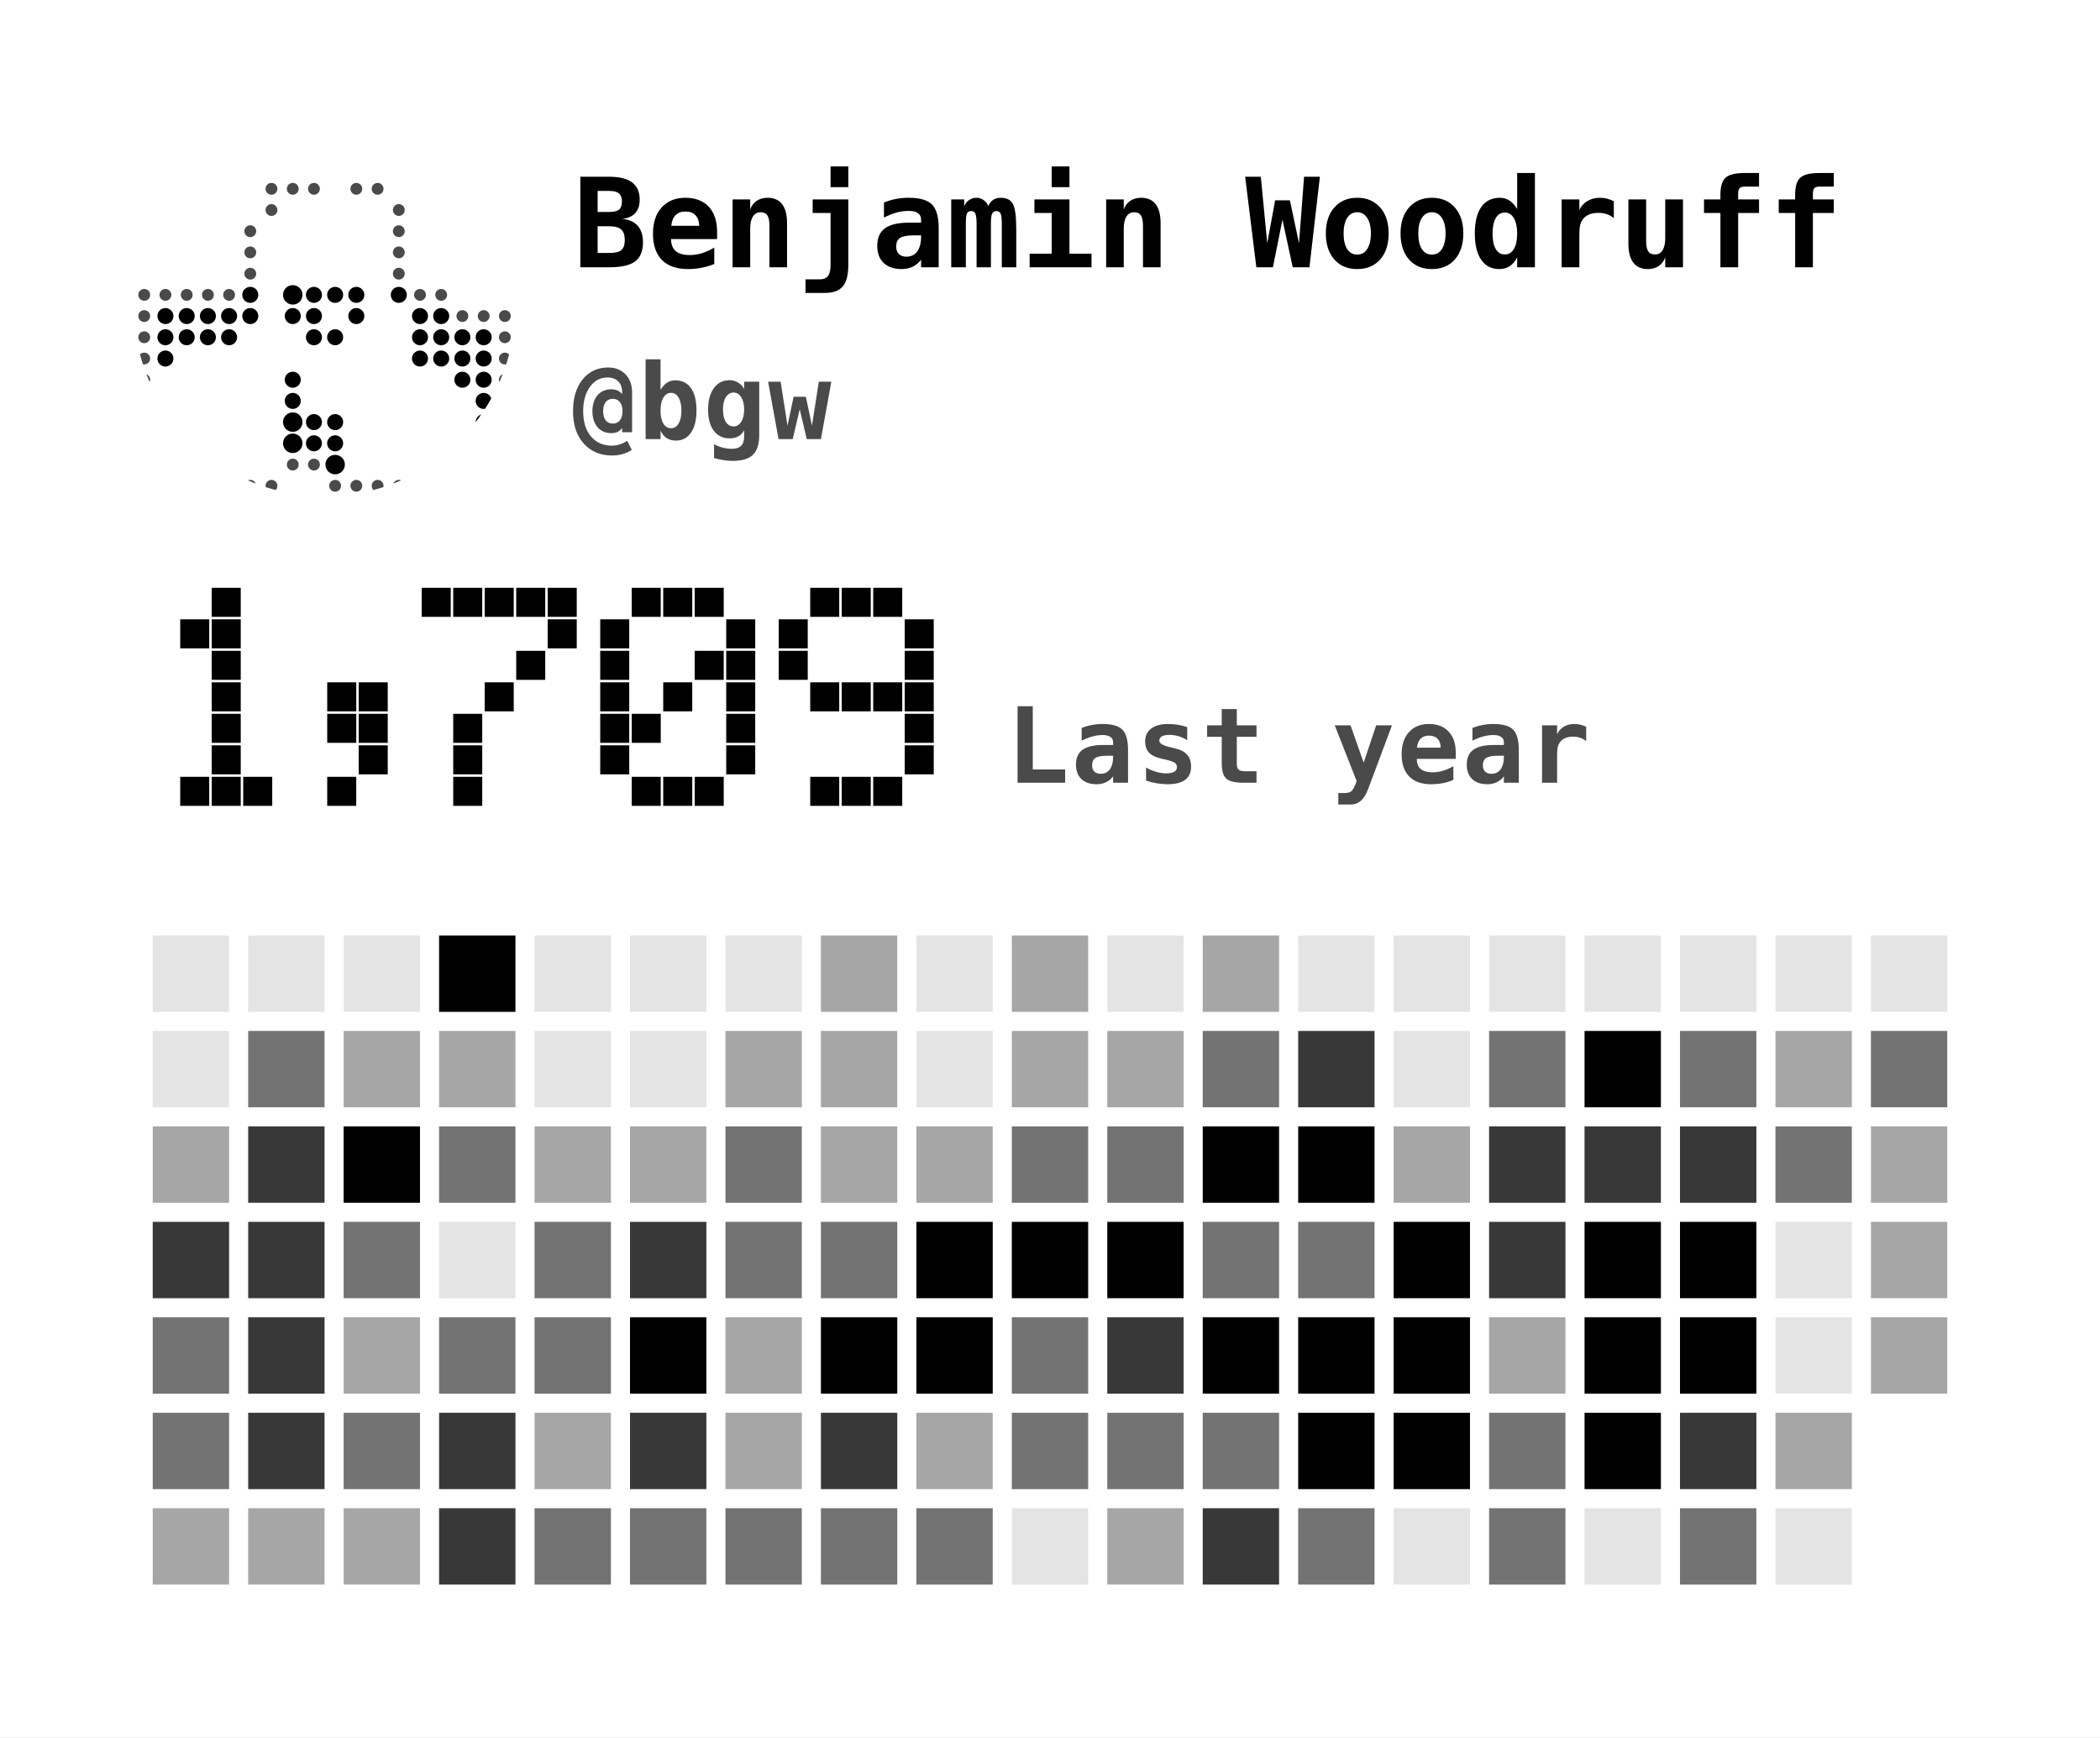
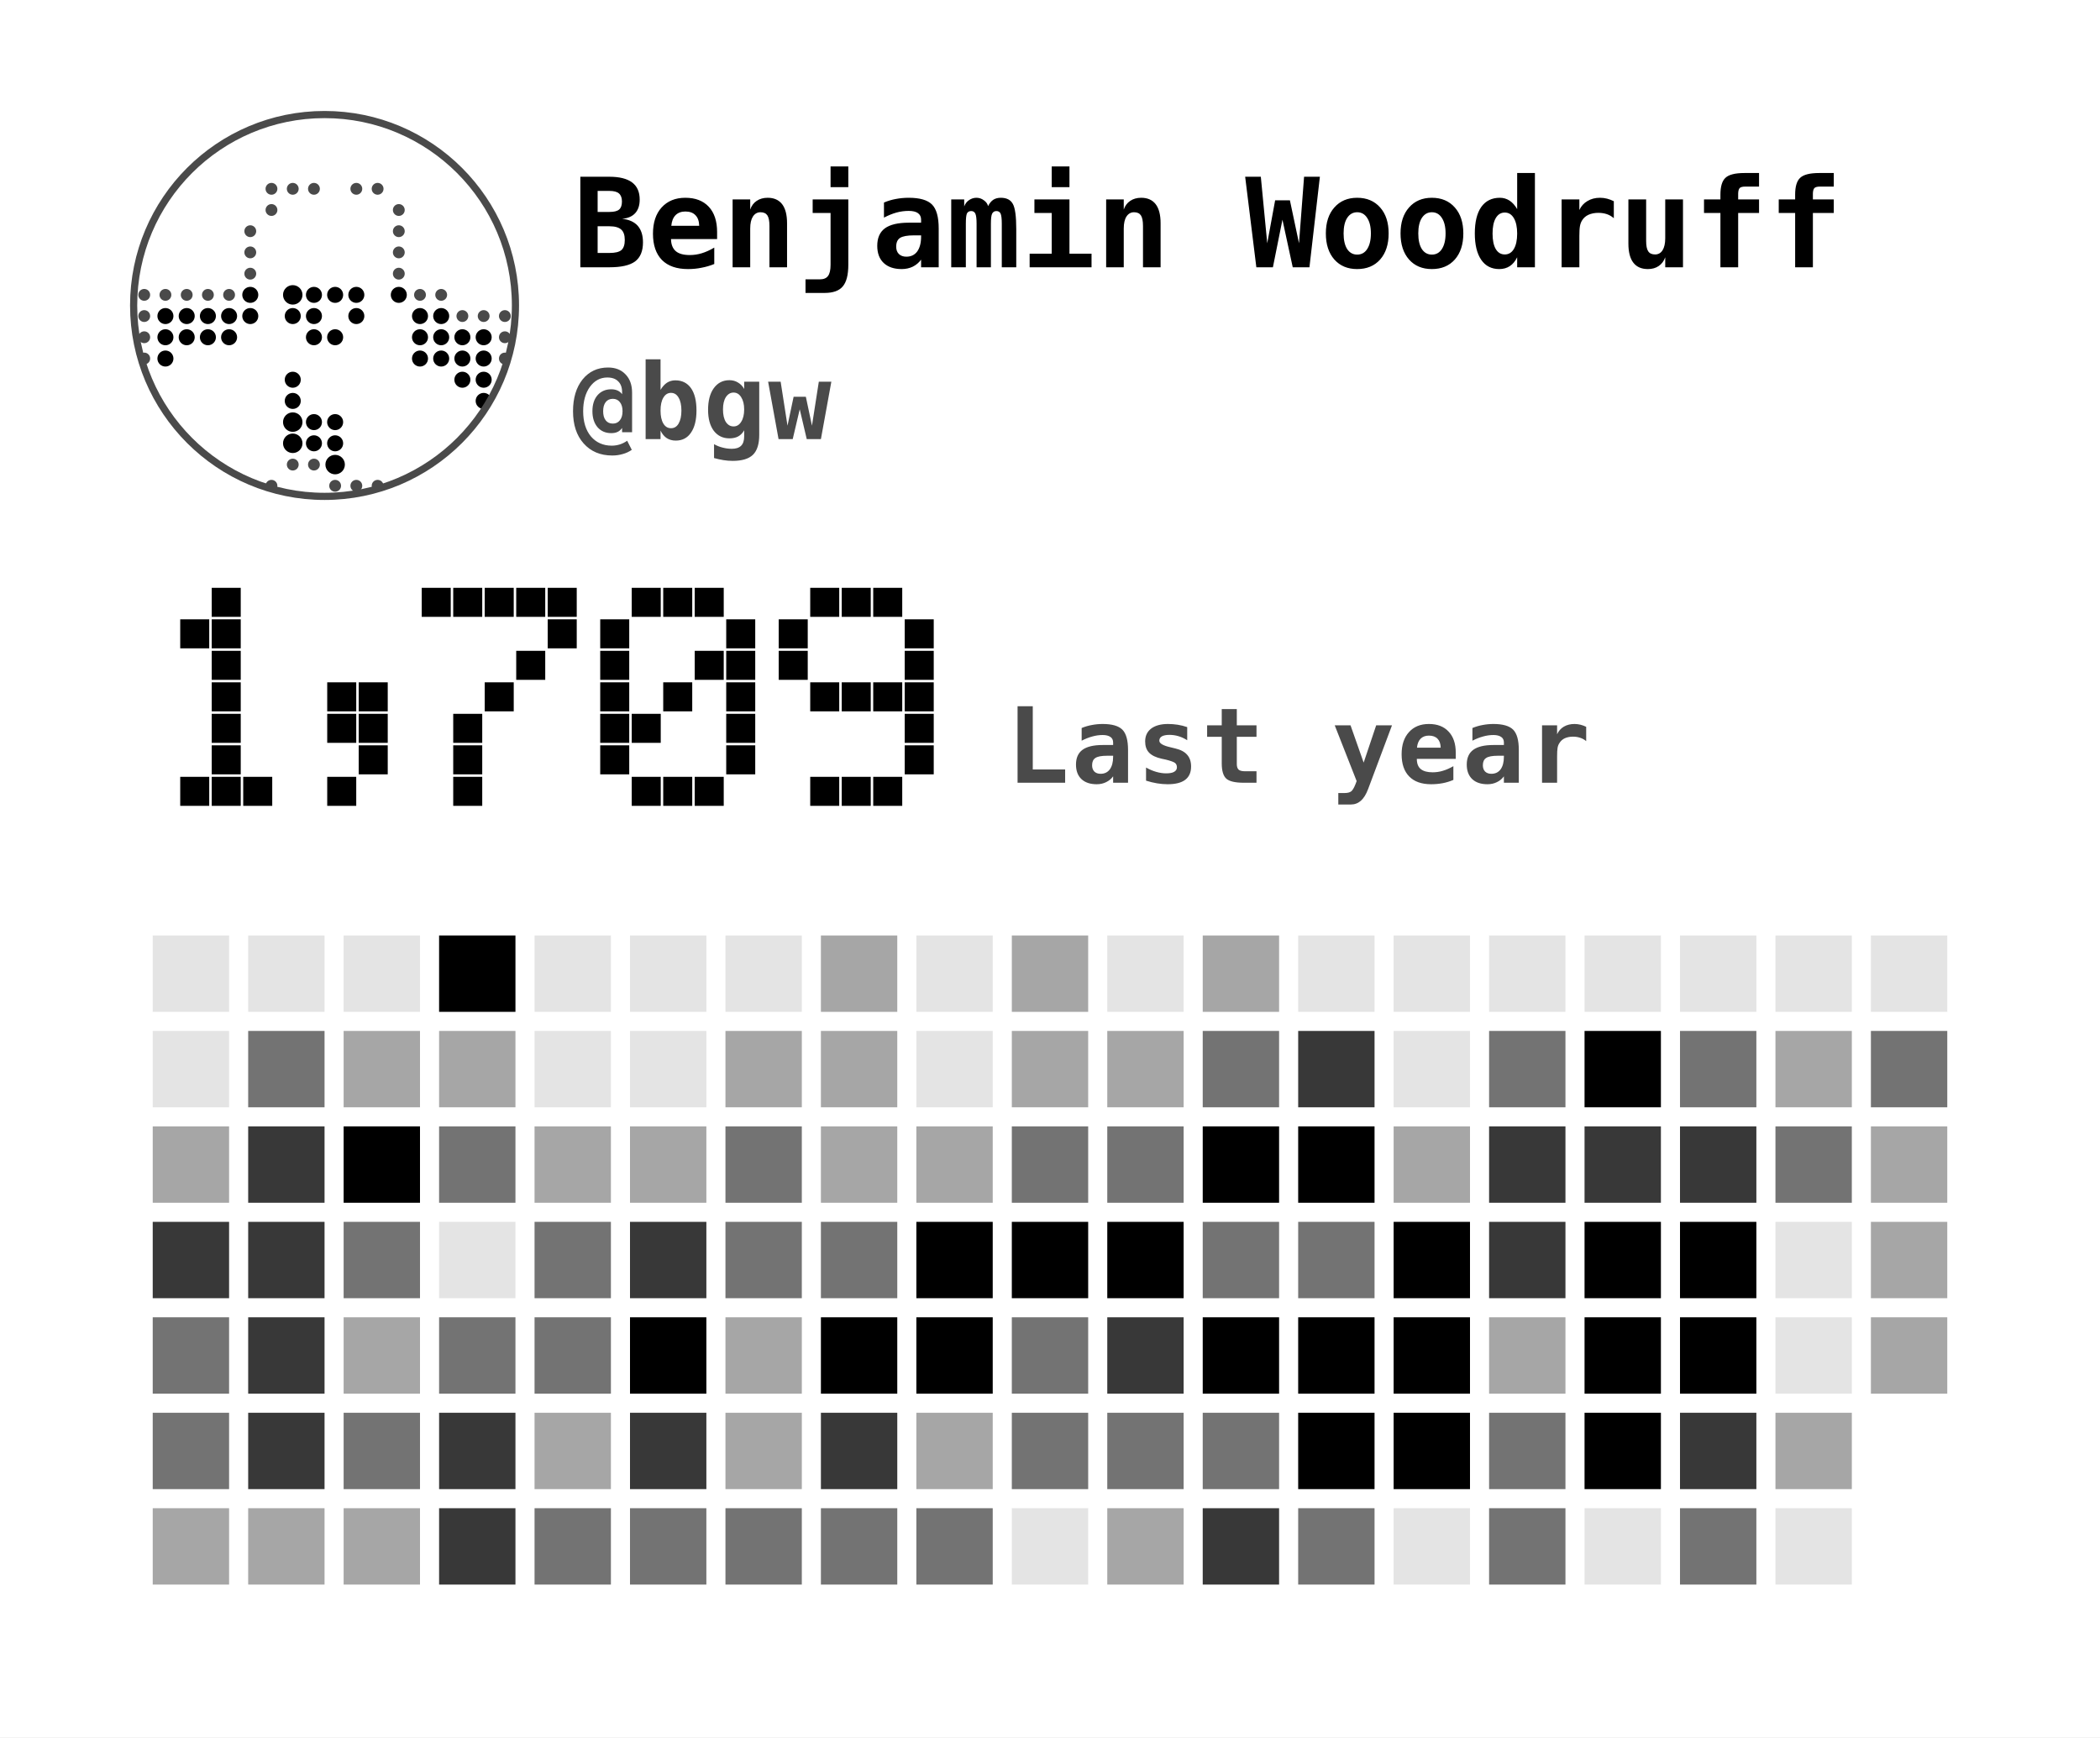
<svg xmlns="http://www.w3.org/2000/svg" width="220" height="182" viewBox="0 0 220 182" role="img">
  <rect width="220" height="182" fill="#FFFFFF" />
  <rect x="14" y="14" width="0" height="0" fill="#000000" />
  <clipPath id="pfp">
    <circle cx="34.00" cy="32.00" r="20.00" />
  </clipPath>
  <g clip-path="url(#pfp)">
    <circle cx="28.44" cy="19.78" r="0.62" fill="#4A4A4A" />
    <circle cx="30.67" cy="19.78" r="0.62" fill="#4A4A4A" />
    <circle cx="32.89" cy="19.78" r="0.62" fill="#4A4A4A" />
    <circle cx="37.33" cy="19.78" r="0.62" fill="#4A4A4A" />
    <circle cx="39.56" cy="19.78" r="0.62" fill="#4A4A4A" />
    <circle cx="28.44" cy="22.00" r="0.62" fill="#4A4A4A" />
    <circle cx="41.78" cy="22.00" r="0.62" fill="#4A4A4A" />
    <circle cx="26.22" cy="24.22" r="0.62" fill="#4A4A4A" />
    <circle cx="41.78" cy="24.22" r="0.62" fill="#4A4A4A" />
    <circle cx="26.22" cy="26.44" r="0.62" fill="#4A4A4A" />
    <circle cx="41.78" cy="26.44" r="0.62" fill="#4A4A4A" />
    <circle cx="26.22" cy="28.67" r="0.62" fill="#4A4A4A" />
    <circle cx="41.78" cy="28.67" r="0.62" fill="#4A4A4A" />
    <circle cx="15.11" cy="30.89" r="0.62" fill="#4A4A4A" />
    <circle cx="17.33" cy="30.89" r="0.62" fill="#4A4A4A" />
    <circle cx="19.56" cy="30.89" r="0.62" fill="#4A4A4A" />
    <circle cx="21.78" cy="30.89" r="0.62" fill="#4A4A4A" />
    <circle cx="24.00" cy="30.89" r="0.62" fill="#4A4A4A" />
    <circle cx="26.22" cy="30.89" r="0.84" fill="#000000" />
    <circle cx="30.67" cy="30.89" r="1.02" fill="#000000" />
    <circle cx="32.89" cy="30.89" r="0.84" fill="#000000" />
    <circle cx="35.11" cy="30.89" r="0.84" fill="#000000" />
    <circle cx="37.33" cy="30.89" r="0.84" fill="#000000" />
    <circle cx="41.78" cy="30.89" r="0.84" fill="#000000" />
    <circle cx="44.00" cy="30.89" r="0.62" fill="#4A4A4A" />
    <circle cx="46.22" cy="30.89" r="0.62" fill="#4A4A4A" />
    <circle cx="15.11" cy="33.11" r="0.62" fill="#4A4A4A" />
    <circle cx="17.33" cy="33.11" r="0.84" fill="#000000" />
    <circle cx="19.56" cy="33.11" r="0.84" fill="#000000" />
    <circle cx="21.78" cy="33.11" r="0.84" fill="#000000" />
    <circle cx="24.00" cy="33.11" r="0.84" fill="#000000" />
    <circle cx="26.22" cy="33.11" r="0.84" fill="#000000" />
    <circle cx="30.67" cy="33.11" r="0.84" fill="#000000" />
    <circle cx="32.89" cy="33.11" r="0.84" fill="#000000" />
    <circle cx="37.33" cy="33.11" r="0.84" fill="#000000" />
    <circle cx="44.00" cy="33.11" r="0.84" fill="#000000" />
    <circle cx="46.22" cy="33.11" r="0.84" fill="#000000" />
    <circle cx="48.44" cy="33.11" r="0.62" fill="#4A4A4A" />
    <circle cx="50.67" cy="33.11" r="0.62" fill="#4A4A4A" />
    <circle cx="52.89" cy="33.11" r="0.62" fill="#4A4A4A" />
    <circle cx="15.11" cy="35.33" r="0.62" fill="#4A4A4A" />
    <circle cx="17.33" cy="35.33" r="0.84" fill="#000000" />
    <circle cx="19.56" cy="35.33" r="0.84" fill="#000000" />
    <circle cx="21.78" cy="35.33" r="0.84" fill="#000000" />
    <circle cx="24.00" cy="35.33" r="0.84" fill="#000000" />
    <circle cx="32.89" cy="35.33" r="0.84" fill="#000000" />
    <circle cx="35.11" cy="35.33" r="0.84" fill="#000000" />
    <circle cx="44.00" cy="35.33" r="0.84" fill="#000000" />
    <circle cx="46.22" cy="35.33" r="0.84" fill="#000000" />
    <circle cx="48.44" cy="35.33" r="0.84" fill="#000000" />
    <circle cx="50.67" cy="35.33" r="0.84" fill="#000000" />
    <circle cx="52.89" cy="35.33" r="0.62" fill="#4A4A4A" />
    <circle cx="15.11" cy="37.56" r="0.62" fill="#4A4A4A" />
    <circle cx="17.33" cy="37.56" r="0.84" fill="#000000" />
    <circle cx="44.00" cy="37.56" r="0.84" fill="#000000" />
    <circle cx="46.22" cy="37.56" r="0.84" fill="#000000" />
    <circle cx="48.44" cy="37.56" r="0.84" fill="#000000" />
    <circle cx="50.67" cy="37.56" r="0.84" fill="#000000" />
    <circle cx="52.89" cy="37.56" r="0.62" fill="#4A4A4A" />
    <circle cx="15.11" cy="39.78" r="0.62" fill="#4A4A4A" />
    <circle cx="30.67" cy="39.78" r="0.84" fill="#000000" />
    <circle cx="48.44" cy="39.78" r="0.84" fill="#000000" />
    <circle cx="50.67" cy="39.78" r="0.84" fill="#000000" />
    <circle cx="52.89" cy="39.78" r="0.62" fill="#4A4A4A" />
    <circle cx="15.11" cy="42.00" r="0.62" fill="#4A4A4A" />
    <circle cx="30.67" cy="42.00" r="0.84" fill="#000000" />
    <circle cx="50.67" cy="42.00" r="0.84" fill="#000000" />
    <circle cx="52.89" cy="42.00" r="0.62" fill="#4A4A4A" />
    <circle cx="15.11" cy="44.22" r="0.62" fill="#4A4A4A" />
    <circle cx="30.67" cy="44.22" r="1.02" fill="#000000" />
    <circle cx="32.89" cy="44.22" r="0.84" fill="#000000" />
    <circle cx="35.11" cy="44.22" r="0.84" fill="#000000" />
    <circle cx="50.67" cy="44.22" r="0.84" fill="#000000" />
    <circle cx="52.89" cy="44.22" r="0.62" fill="#4A4A4A" />
    <circle cx="15.11" cy="46.44" r="0.62" fill="#4A4A4A" />
    <circle cx="30.67" cy="46.44" r="1.02" fill="#000000" />
    <circle cx="32.89" cy="46.44" r="0.84" fill="#000000" />
    <circle cx="35.11" cy="46.44" r="0.84" fill="#000000" />
    <circle cx="50.67" cy="46.44" r="0.84" fill="#000000" />
    <circle cx="52.89" cy="46.44" r="0.62" fill="#4A4A4A" />
    <circle cx="15.11" cy="48.67" r="0.62" fill="#4A4A4A" />
    <circle cx="30.67" cy="48.67" r="0.62" fill="#4A4A4A" />
    <circle cx="32.89" cy="48.67" r="0.62" fill="#4A4A4A" />
    <circle cx="35.11" cy="48.67" r="1.02" fill="#000000" />
    <circle cx="50.67" cy="48.67" r="0.84" fill="#000000" />
    <circle cx="52.89" cy="48.67" r="0.62" fill="#4A4A4A" />
    <circle cx="15.11" cy="50.89" r="0.62" fill="#4A4A4A" />
    <circle cx="17.33" cy="50.89" r="0.62" fill="#4A4A4A" />
    <circle cx="19.56" cy="50.89" r="0.62" fill="#4A4A4A" />
    <circle cx="21.78" cy="50.89" r="0.62" fill="#4A4A4A" />
    <circle cx="24.00" cy="50.89" r="0.62" fill="#4A4A4A" />
    <circle cx="26.22" cy="50.89" r="0.62" fill="#4A4A4A" />
    <circle cx="28.44" cy="50.89" r="0.62" fill="#4A4A4A" />
    <circle cx="35.11" cy="50.89" r="0.62" fill="#4A4A4A" />
    <circle cx="37.33" cy="50.89" r="0.62" fill="#4A4A4A" />
    <circle cx="39.56" cy="50.89" r="0.62" fill="#4A4A4A" />
    <circle cx="41.78" cy="50.89" r="0.62" fill="#4A4A4A" />
    <circle cx="44.00" cy="50.89" r="0.62" fill="#4A4A4A" />
    <circle cx="46.22" cy="50.89" r="0.62" fill="#4A4A4A" />
    <circle cx="48.44" cy="50.89" r="0.62" fill="#4A4A4A" />
    <circle cx="50.67" cy="50.89" r="0.62" fill="#4A4A4A" />
    <circle cx="52.89" cy="50.89" r="0.62" fill="#4A4A4A" />
  </g>
+   <circle cx="34.00" cy="32.00" r="20.00" fill="none" stroke="#4A4A4A" stroke-width="0.75" />
  <text x="60" y="28" fill="#000000" text-anchor="start" font-family="ui-monospace, Geist Mono, monospace" font-weight="700" font-size="13" letter-spacing="0" dominant-baseline="auto">Benjamin Woodruff ‮</text>
  <text x="60" y="46" fill="#4A4A4A" text-anchor="start" font-family="ui-monospace, Geist Mono, monospace" font-weight="700" font-size="11" letter-spacing="0.2" dominant-baseline="auto">@bgw</text>
  <rect x="22.18" y="61.58" width="3.04" height="3.04" fill="#000000" />
  <rect x="18.88" y="64.88" width="3.04" height="3.04" fill="#000000" />
  <rect x="22.18" y="64.88" width="3.04" height="3.04" fill="#000000" />
  <rect x="22.18" y="68.18" width="3.04" height="3.04" fill="#000000" />
  <rect x="22.18" y="71.48" width="3.04" height="3.04" fill="#000000" />
  <rect x="22.18" y="74.78" width="3.04" height="3.04" fill="#000000" />
  <rect x="22.18" y="78.08" width="3.04" height="3.04" fill="#000000" />
  <rect x="18.88" y="81.38" width="3.04" height="3.04" fill="#000000" />
  <rect x="22.18" y="81.38" width="3.04" height="3.04" fill="#000000" />
  <rect x="25.48" y="81.38" width="3.04" height="3.04" fill="#000000" />
  <rect x="34.28" y="71.48" width="3.04" height="3.04" fill="#000000" />
  <rect x="37.58" y="71.48" width="3.04" height="3.04" fill="#000000" />
  <rect x="34.28" y="74.78" width="3.04" height="3.04" fill="#000000" />
  <rect x="37.58" y="74.78" width="3.04" height="3.04" fill="#000000" />
  <rect x="37.58" y="78.08" width="3.04" height="3.04" fill="#000000" />
  <rect x="34.28" y="81.38" width="3.04" height="3.04" fill="#000000" />
  <rect x="44.18" y="61.58" width="3.04" height="3.04" fill="#000000" />
  <rect x="47.48" y="61.58" width="3.04" height="3.04" fill="#000000" />
  <rect x="50.78" y="61.58" width="3.04" height="3.04" fill="#000000" />
  <rect x="54.08" y="61.58" width="3.04" height="3.04" fill="#000000" />
  <rect x="57.38" y="61.58" width="3.04" height="3.04" fill="#000000" />
  <rect x="57.38" y="64.88" width="3.04" height="3.04" fill="#000000" />
  <rect x="54.08" y="68.18" width="3.04" height="3.04" fill="#000000" />
  <rect x="50.78" y="71.48" width="3.04" height="3.04" fill="#000000" />
  <rect x="47.48" y="74.78" width="3.04" height="3.04" fill="#000000" />
  <rect x="47.48" y="78.08" width="3.04" height="3.04" fill="#000000" />
  <rect x="47.48" y="81.38" width="3.04" height="3.04" fill="#000000" />
  <rect x="66.18" y="61.58" width="3.04" height="3.04" fill="#000000" />
  <rect x="69.48" y="61.58" width="3.04" height="3.04" fill="#000000" />
  <rect x="72.78" y="61.58" width="3.04" height="3.04" fill="#000000" />
  <rect x="62.88" y="64.88" width="3.04" height="3.04" fill="#000000" />
  <rect x="76.08" y="64.88" width="3.04" height="3.04" fill="#000000" />
  <rect x="62.88" y="68.18" width="3.04" height="3.04" fill="#000000" />
  <rect x="72.78" y="68.18" width="3.04" height="3.04" fill="#000000" />
  <rect x="76.08" y="68.18" width="3.04" height="3.04" fill="#000000" />
  <rect x="62.88" y="71.48" width="3.04" height="3.04" fill="#000000" />
  <rect x="69.48" y="71.48" width="3.04" height="3.04" fill="#000000" />
  <rect x="76.08" y="71.48" width="3.04" height="3.04" fill="#000000" />
  <rect x="62.88" y="74.78" width="3.04" height="3.04" fill="#000000" />
  <rect x="66.18" y="74.78" width="3.04" height="3.04" fill="#000000" />
  <rect x="76.08" y="74.78" width="3.04" height="3.04" fill="#000000" />
  <rect x="62.88" y="78.08" width="3.04" height="3.04" fill="#000000" />
  <rect x="76.08" y="78.08" width="3.04" height="3.04" fill="#000000" />
  <rect x="66.18" y="81.38" width="3.04" height="3.04" fill="#000000" />
  <rect x="69.48" y="81.38" width="3.04" height="3.04" fill="#000000" />
  <rect x="72.78" y="81.38" width="3.04" height="3.04" fill="#000000" />
  <rect x="84.88" y="61.58" width="3.04" height="3.04" fill="#000000" />
  <rect x="88.18" y="61.58" width="3.04" height="3.04" fill="#000000" />
  <rect x="91.48" y="61.58" width="3.04" height="3.04" fill="#000000" />
  <rect x="81.58" y="64.88" width="3.04" height="3.04" fill="#000000" />
  <rect x="94.78" y="64.88" width="3.04" height="3.04" fill="#000000" />
  <rect x="81.58" y="68.18" width="3.04" height="3.04" fill="#000000" />
  <rect x="94.78" y="68.18" width="3.04" height="3.04" fill="#000000" />
  <rect x="84.88" y="71.48" width="3.04" height="3.04" fill="#000000" />
  <rect x="88.18" y="71.48" width="3.04" height="3.04" fill="#000000" />
  <rect x="91.48" y="71.48" width="3.04" height="3.04" fill="#000000" />
  <rect x="94.78" y="71.48" width="3.04" height="3.04" fill="#000000" />
  <rect x="94.78" y="74.78" width="3.04" height="3.04" fill="#000000" />
  <rect x="94.78" y="78.08" width="3.04" height="3.04" fill="#000000" />
  <rect x="84.88" y="81.38" width="3.04" height="3.04" fill="#000000" />
  <rect x="88.18" y="81.38" width="3.04" height="3.04" fill="#000000" />
  <rect x="91.48" y="81.38" width="3.04" height="3.04" fill="#000000" />
  <text x="105.4" y="82.0" fill="#4A4A4A" text-anchor="start" font-family="ui-monospace, Geist Mono, monospace" font-weight="700" font-size="11" letter-spacing="0.2" dominant-baseline="auto">Last year</text>
  <rect x="16" y="98" width="8" height="8" fill="#E4E4E4" />
  <rect x="16" y="108" width="8" height="8" fill="#E4E4E4" />
  <rect x="16" y="118" width="8" height="8" fill="#000000" opacity="0.35" />
  <rect x="16" y="128" width="8" height="8" fill="#000000" opacity="0.78" />
  <rect x="16" y="138" width="8" height="8" fill="#000000" opacity="0.55" />
  <rect x="16" y="148" width="8" height="8" fill="#000000" opacity="0.55" />
  <rect x="16" y="158" width="8" height="8" fill="#000000" opacity="0.35" />
  <rect x="26" y="98" width="8" height="8" fill="#E4E4E4" />
  <rect x="26" y="108" width="8" height="8" fill="#000000" opacity="0.55" />
  <rect x="26" y="118" width="8" height="8" fill="#000000" opacity="0.78" />
  <rect x="26" y="128" width="8" height="8" fill="#000000" opacity="0.78" />
  <rect x="26" y="138" width="8" height="8" fill="#000000" opacity="0.78" />
  <rect x="26" y="148" width="8" height="8" fill="#000000" opacity="0.78" />
  <rect x="26" y="158" width="8" height="8" fill="#000000" opacity="0.35" />
  <rect x="36" y="98" width="8" height="8" fill="#E4E4E4" />
  <rect x="36" y="108" width="8" height="8" fill="#000000" opacity="0.35" />
  <rect x="36" y="118" width="8" height="8" fill="#000000" />
  <rect x="36" y="128" width="8" height="8" fill="#000000" opacity="0.55" />
  <rect x="36" y="138" width="8" height="8" fill="#000000" opacity="0.35" />
  <rect x="36" y="148" width="8" height="8" fill="#000000" opacity="0.55" />
  <rect x="36" y="158" width="8" height="8" fill="#000000" opacity="0.35" />
  <rect x="46" y="98" width="8" height="8" fill="#000000" />
  <rect x="46" y="108" width="8" height="8" fill="#000000" opacity="0.35" />
  <rect x="46" y="118" width="8" height="8" fill="#000000" opacity="0.55" />
  <rect x="46" y="128" width="8" height="8" fill="#E4E4E4" />
  <rect x="46" y="138" width="8" height="8" fill="#000000" opacity="0.55" />
  <rect x="46" y="148" width="8" height="8" fill="#000000" opacity="0.78" />
  <rect x="46" y="158" width="8" height="8" fill="#000000" opacity="0.78" />
  <rect x="56" y="98" width="8" height="8" fill="#E4E4E4" />
  <rect x="56" y="108" width="8" height="8" fill="#E4E4E4" />
  <rect x="56" y="118" width="8" height="8" fill="#000000" opacity="0.35" />
  <rect x="56" y="128" width="8" height="8" fill="#000000" opacity="0.55" />
  <rect x="56" y="138" width="8" height="8" fill="#000000" opacity="0.55" />
  <rect x="56" y="148" width="8" height="8" fill="#000000" opacity="0.35" />
  <rect x="56" y="158" width="8" height="8" fill="#000000" opacity="0.55" />
  <rect x="66" y="98" width="8" height="8" fill="#E4E4E4" />
  <rect x="66" y="108" width="8" height="8" fill="#E4E4E4" />
  <rect x="66" y="118" width="8" height="8" fill="#000000" opacity="0.35" />
  <rect x="66" y="128" width="8" height="8" fill="#000000" opacity="0.78" />
  <rect x="66" y="138" width="8" height="8" fill="#000000" />
  <rect x="66" y="148" width="8" height="8" fill="#000000" opacity="0.78" />
  <rect x="66" y="158" width="8" height="8" fill="#000000" opacity="0.55" />
  <rect x="76" y="98" width="8" height="8" fill="#E4E4E4" />
  <rect x="76" y="108" width="8" height="8" fill="#000000" opacity="0.35" />
  <rect x="76" y="118" width="8" height="8" fill="#000000" opacity="0.55" />
  <rect x="76" y="128" width="8" height="8" fill="#000000" opacity="0.55" />
  <rect x="76" y="138" width="8" height="8" fill="#000000" opacity="0.35" />
  <rect x="76" y="148" width="8" height="8" fill="#000000" opacity="0.35" />
  <rect x="76" y="158" width="8" height="8" fill="#000000" opacity="0.55" />
  <rect x="86" y="98" width="8" height="8" fill="#000000" opacity="0.35" />
  <rect x="86" y="108" width="8" height="8" fill="#000000" opacity="0.35" />
  <rect x="86" y="118" width="8" height="8" fill="#000000" opacity="0.35" />
  <rect x="86" y="128" width="8" height="8" fill="#000000" opacity="0.55" />
  <rect x="86" y="138" width="8" height="8" fill="#000000" />
  <rect x="86" y="148" width="8" height="8" fill="#000000" opacity="0.78" />
  <rect x="86" y="158" width="8" height="8" fill="#000000" opacity="0.55" />
  <rect x="96" y="98" width="8" height="8" fill="#E4E4E4" />
  <rect x="96" y="108" width="8" height="8" fill="#E4E4E4" />
  <rect x="96" y="118" width="8" height="8" fill="#000000" opacity="0.35" />
  <rect x="96" y="128" width="8" height="8" fill="#000000" />
  <rect x="96" y="138" width="8" height="8" fill="#000000" />
  <rect x="96" y="148" width="8" height="8" fill="#000000" opacity="0.35" />
  <rect x="96" y="158" width="8" height="8" fill="#000000" opacity="0.55" />
  <rect x="106" y="98" width="8" height="8" fill="#000000" opacity="0.35" />
  <rect x="106" y="108" width="8" height="8" fill="#000000" opacity="0.35" />
  <rect x="106" y="118" width="8" height="8" fill="#000000" opacity="0.55" />
  <rect x="106" y="128" width="8" height="8" fill="#000000" />
  <rect x="106" y="138" width="8" height="8" fill="#000000" opacity="0.55" />
  <rect x="106" y="148" width="8" height="8" fill="#000000" opacity="0.55" />
  <rect x="106" y="158" width="8" height="8" fill="#E4E4E4" />
  <rect x="116" y="98" width="8" height="8" fill="#E4E4E4" />
  <rect x="116" y="108" width="8" height="8" fill="#000000" opacity="0.35" />
  <rect x="116" y="118" width="8" height="8" fill="#000000" opacity="0.55" />
  <rect x="116" y="128" width="8" height="8" fill="#000000" />
  <rect x="116" y="138" width="8" height="8" fill="#000000" opacity="0.78" />
  <rect x="116" y="148" width="8" height="8" fill="#000000" opacity="0.55" />
  <rect x="116" y="158" width="8" height="8" fill="#000000" opacity="0.35" />
  <rect x="126" y="98" width="8" height="8" fill="#000000" opacity="0.35" />
  <rect x="126" y="108" width="8" height="8" fill="#000000" opacity="0.55" />
  <rect x="126" y="118" width="8" height="8" fill="#000000" />
  <rect x="126" y="128" width="8" height="8" fill="#000000" opacity="0.55" />
  <rect x="126" y="138" width="8" height="8" fill="#000000" />
  <rect x="126" y="148" width="8" height="8" fill="#000000" opacity="0.55" />
  <rect x="126" y="158" width="8" height="8" fill="#000000" opacity="0.78" />
  <rect x="136" y="98" width="8" height="8" fill="#E4E4E4" />
  <rect x="136" y="108" width="8" height="8" fill="#000000" opacity="0.78" />
  <rect x="136" y="118" width="8" height="8" fill="#000000" />
  <rect x="136" y="128" width="8" height="8" fill="#000000" opacity="0.55" />
  <rect x="136" y="138" width="8" height="8" fill="#000000" />
  <rect x="136" y="148" width="8" height="8" fill="#000000" />
  <rect x="136" y="158" width="8" height="8" fill="#000000" opacity="0.55" />
  <rect x="146" y="98" width="8" height="8" fill="#E4E4E4" />
  <rect x="146" y="108" width="8" height="8" fill="#E4E4E4" />
  <rect x="146" y="118" width="8" height="8" fill="#000000" opacity="0.35" />
  <rect x="146" y="128" width="8" height="8" fill="#000000" />
  <rect x="146" y="138" width="8" height="8" fill="#000000" />
  <rect x="146" y="148" width="8" height="8" fill="#000000" />
  <rect x="146" y="158" width="8" height="8" fill="#E4E4E4" />
  <rect x="156" y="98" width="8" height="8" fill="#E4E4E4" />
  <rect x="156" y="108" width="8" height="8" fill="#000000" opacity="0.55" />
  <rect x="156" y="118" width="8" height="8" fill="#000000" opacity="0.78" />
  <rect x="156" y="128" width="8" height="8" fill="#000000" opacity="0.78" />
  <rect x="156" y="138" width="8" height="8" fill="#000000" opacity="0.35" />
  <rect x="156" y="148" width="8" height="8" fill="#000000" opacity="0.55" />
  <rect x="156" y="158" width="8" height="8" fill="#000000" opacity="0.55" />
  <rect x="166" y="98" width="8" height="8" fill="#E4E4E4" />
  <rect x="166" y="108" width="8" height="8" fill="#000000" />
  <rect x="166" y="118" width="8" height="8" fill="#000000" opacity="0.78" />
  <rect x="166" y="128" width="8" height="8" fill="#000000" />
  <rect x="166" y="138" width="8" height="8" fill="#000000" />
  <rect x="166" y="148" width="8" height="8" fill="#000000" />
  <rect x="166" y="158" width="8" height="8" fill="#E4E4E4" />
  <rect x="176" y="98" width="8" height="8" fill="#E4E4E4" />
  <rect x="176" y="108" width="8" height="8" fill="#000000" opacity="0.55" />
  <rect x="176" y="118" width="8" height="8" fill="#000000" opacity="0.78" />
  <rect x="176" y="128" width="8" height="8" fill="#000000" />
  <rect x="176" y="138" width="8" height="8" fill="#000000" />
  <rect x="176" y="148" width="8" height="8" fill="#000000" opacity="0.78" />
  <rect x="176" y="158" width="8" height="8" fill="#000000" opacity="0.55" />
  <rect x="186" y="98" width="8" height="8" fill="#E4E4E4" />
  <rect x="186" y="108" width="8" height="8" fill="#000000" opacity="0.35" />
  <rect x="186" y="118" width="8" height="8" fill="#000000" opacity="0.55" />
  <rect x="186" y="128" width="8" height="8" fill="#E4E4E4" />
  <rect x="186" y="138" width="8" height="8" fill="#E4E4E4" />
  <rect x="186" y="148" width="8" height="8" fill="#000000" opacity="0.35" />
  <rect x="186" y="158" width="8" height="8" fill="#E4E4E4" />
  <rect x="196" y="98" width="8" height="8" fill="#E4E4E4" />
  <rect x="196" y="108" width="8" height="8" fill="#000000" opacity="0.55" />
  <rect x="196" y="118" width="8" height="8" fill="#000000" opacity="0.35" />
  <rect x="196" y="128" width="8" height="8" fill="#000000" opacity="0.35" />
  <rect x="196" y="138" width="8" height="8" fill="#000000" opacity="0.35" />
</svg>
